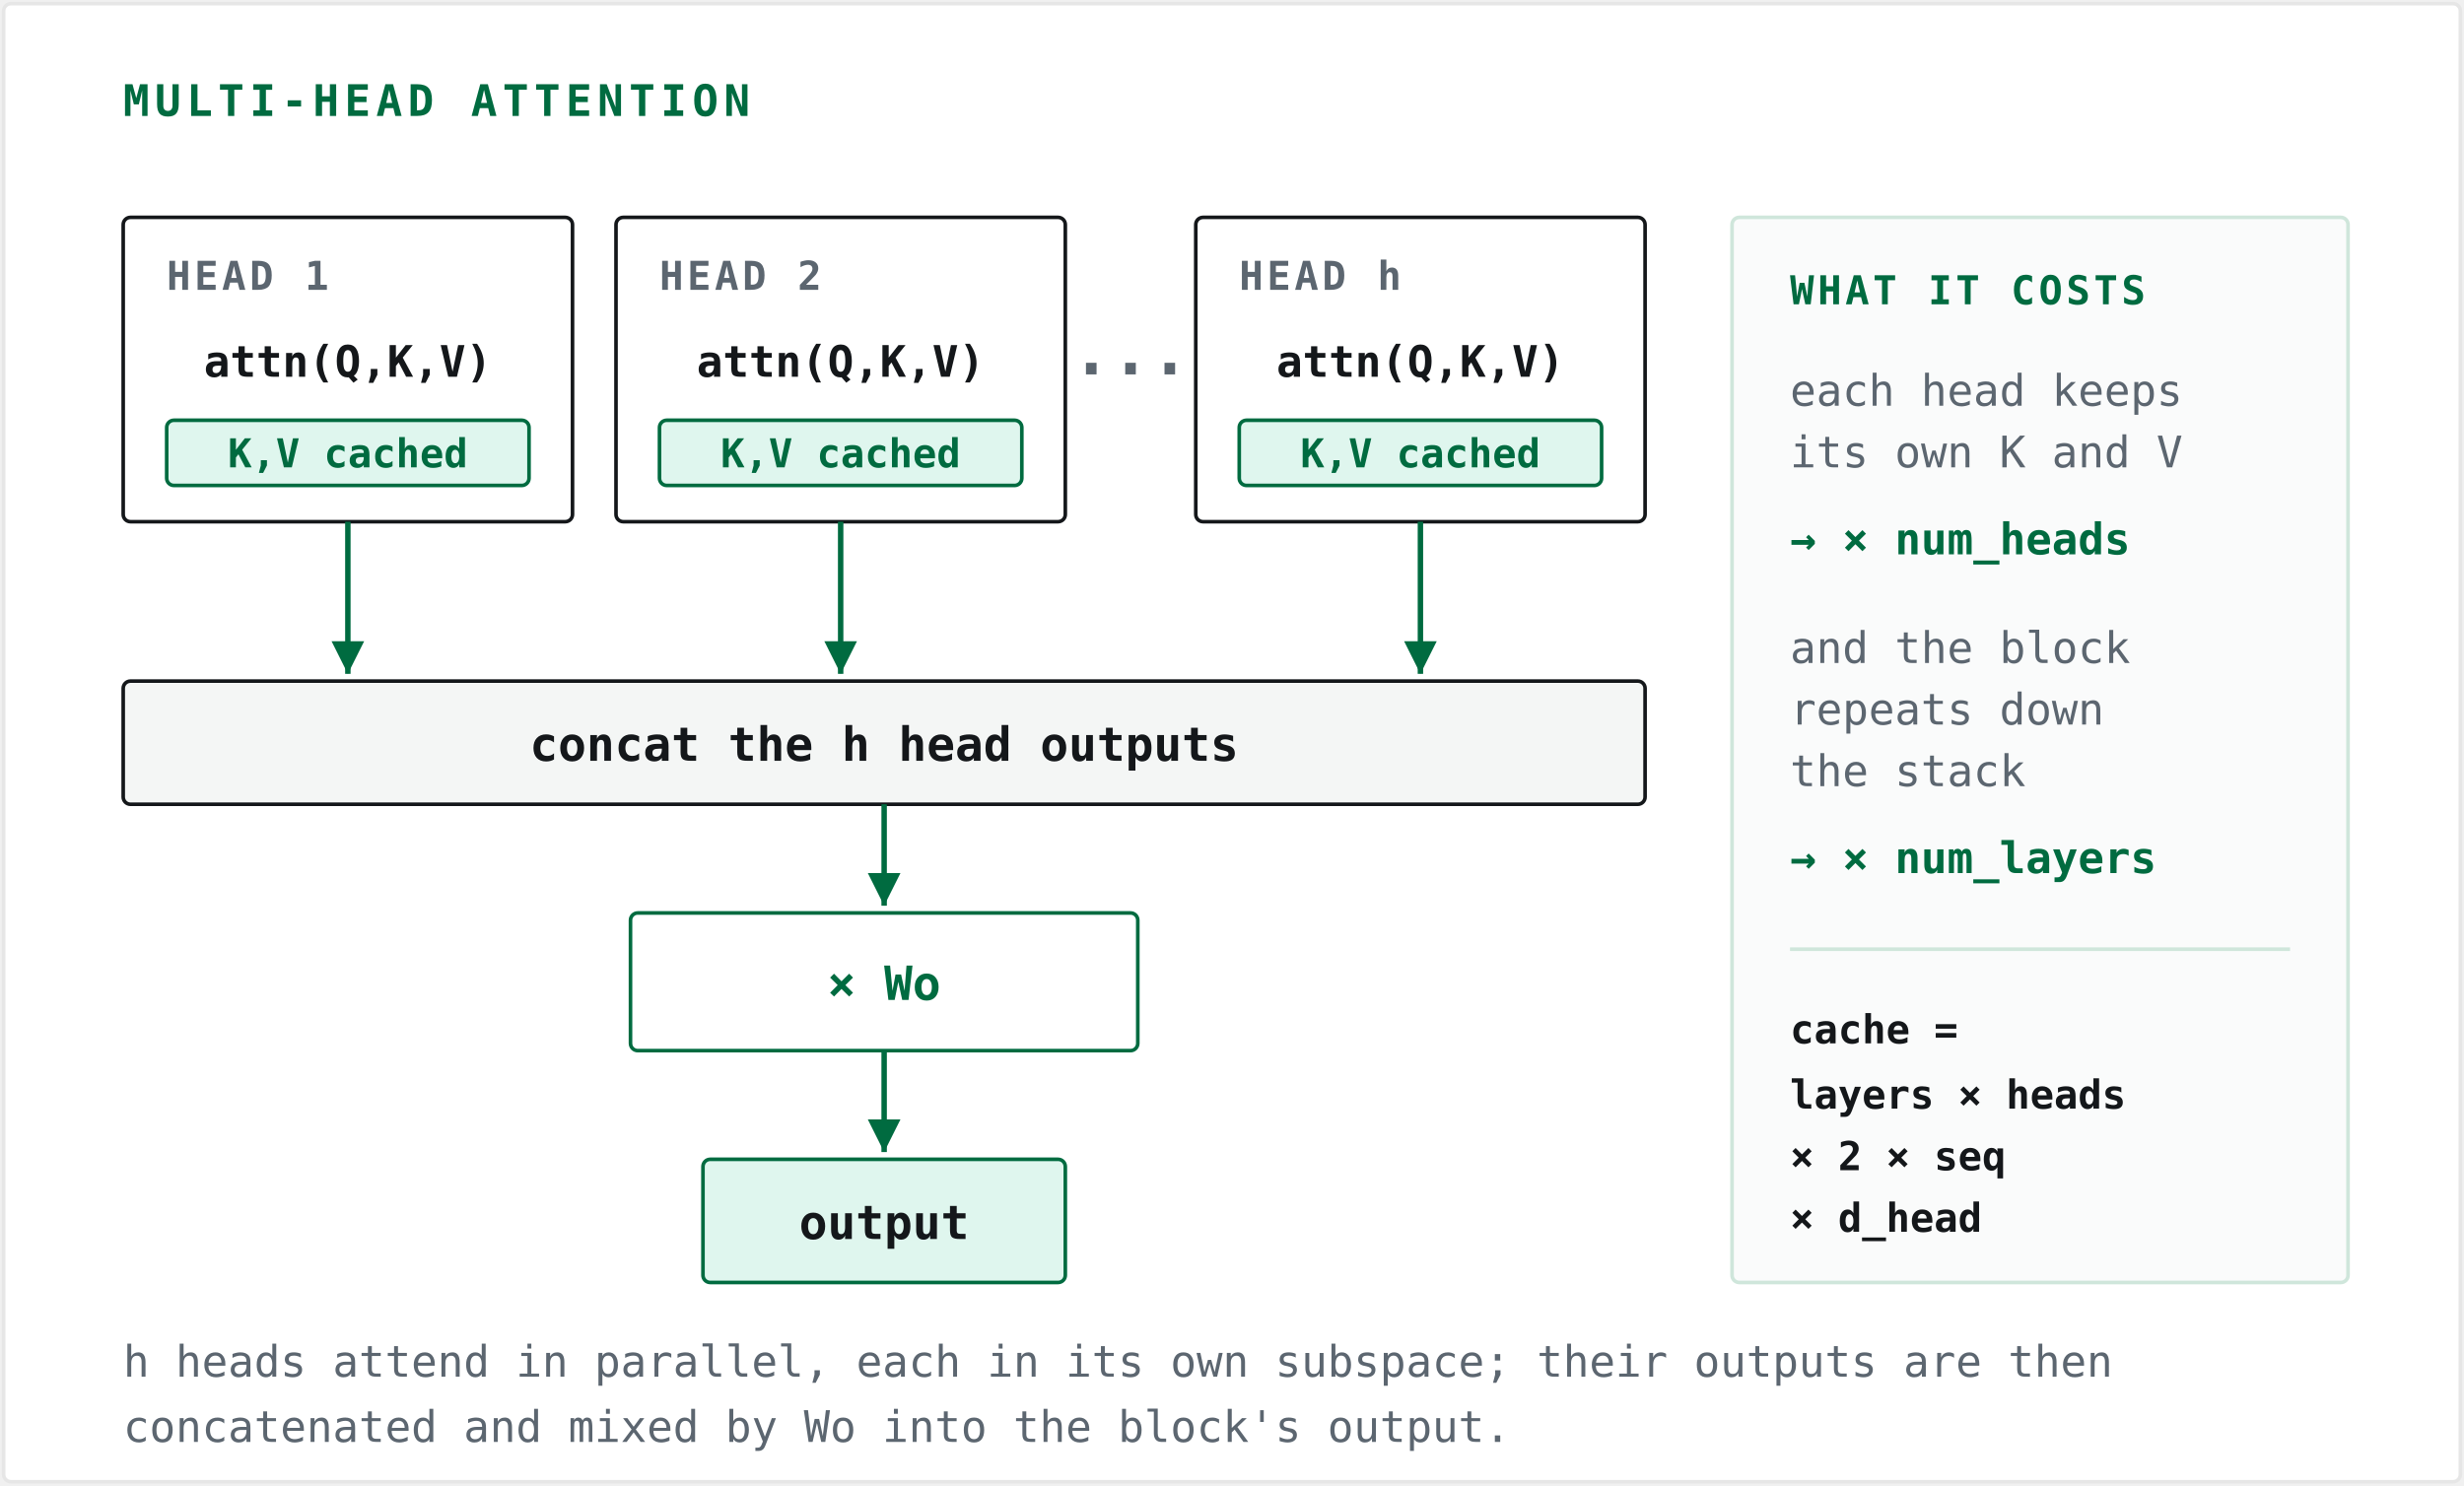
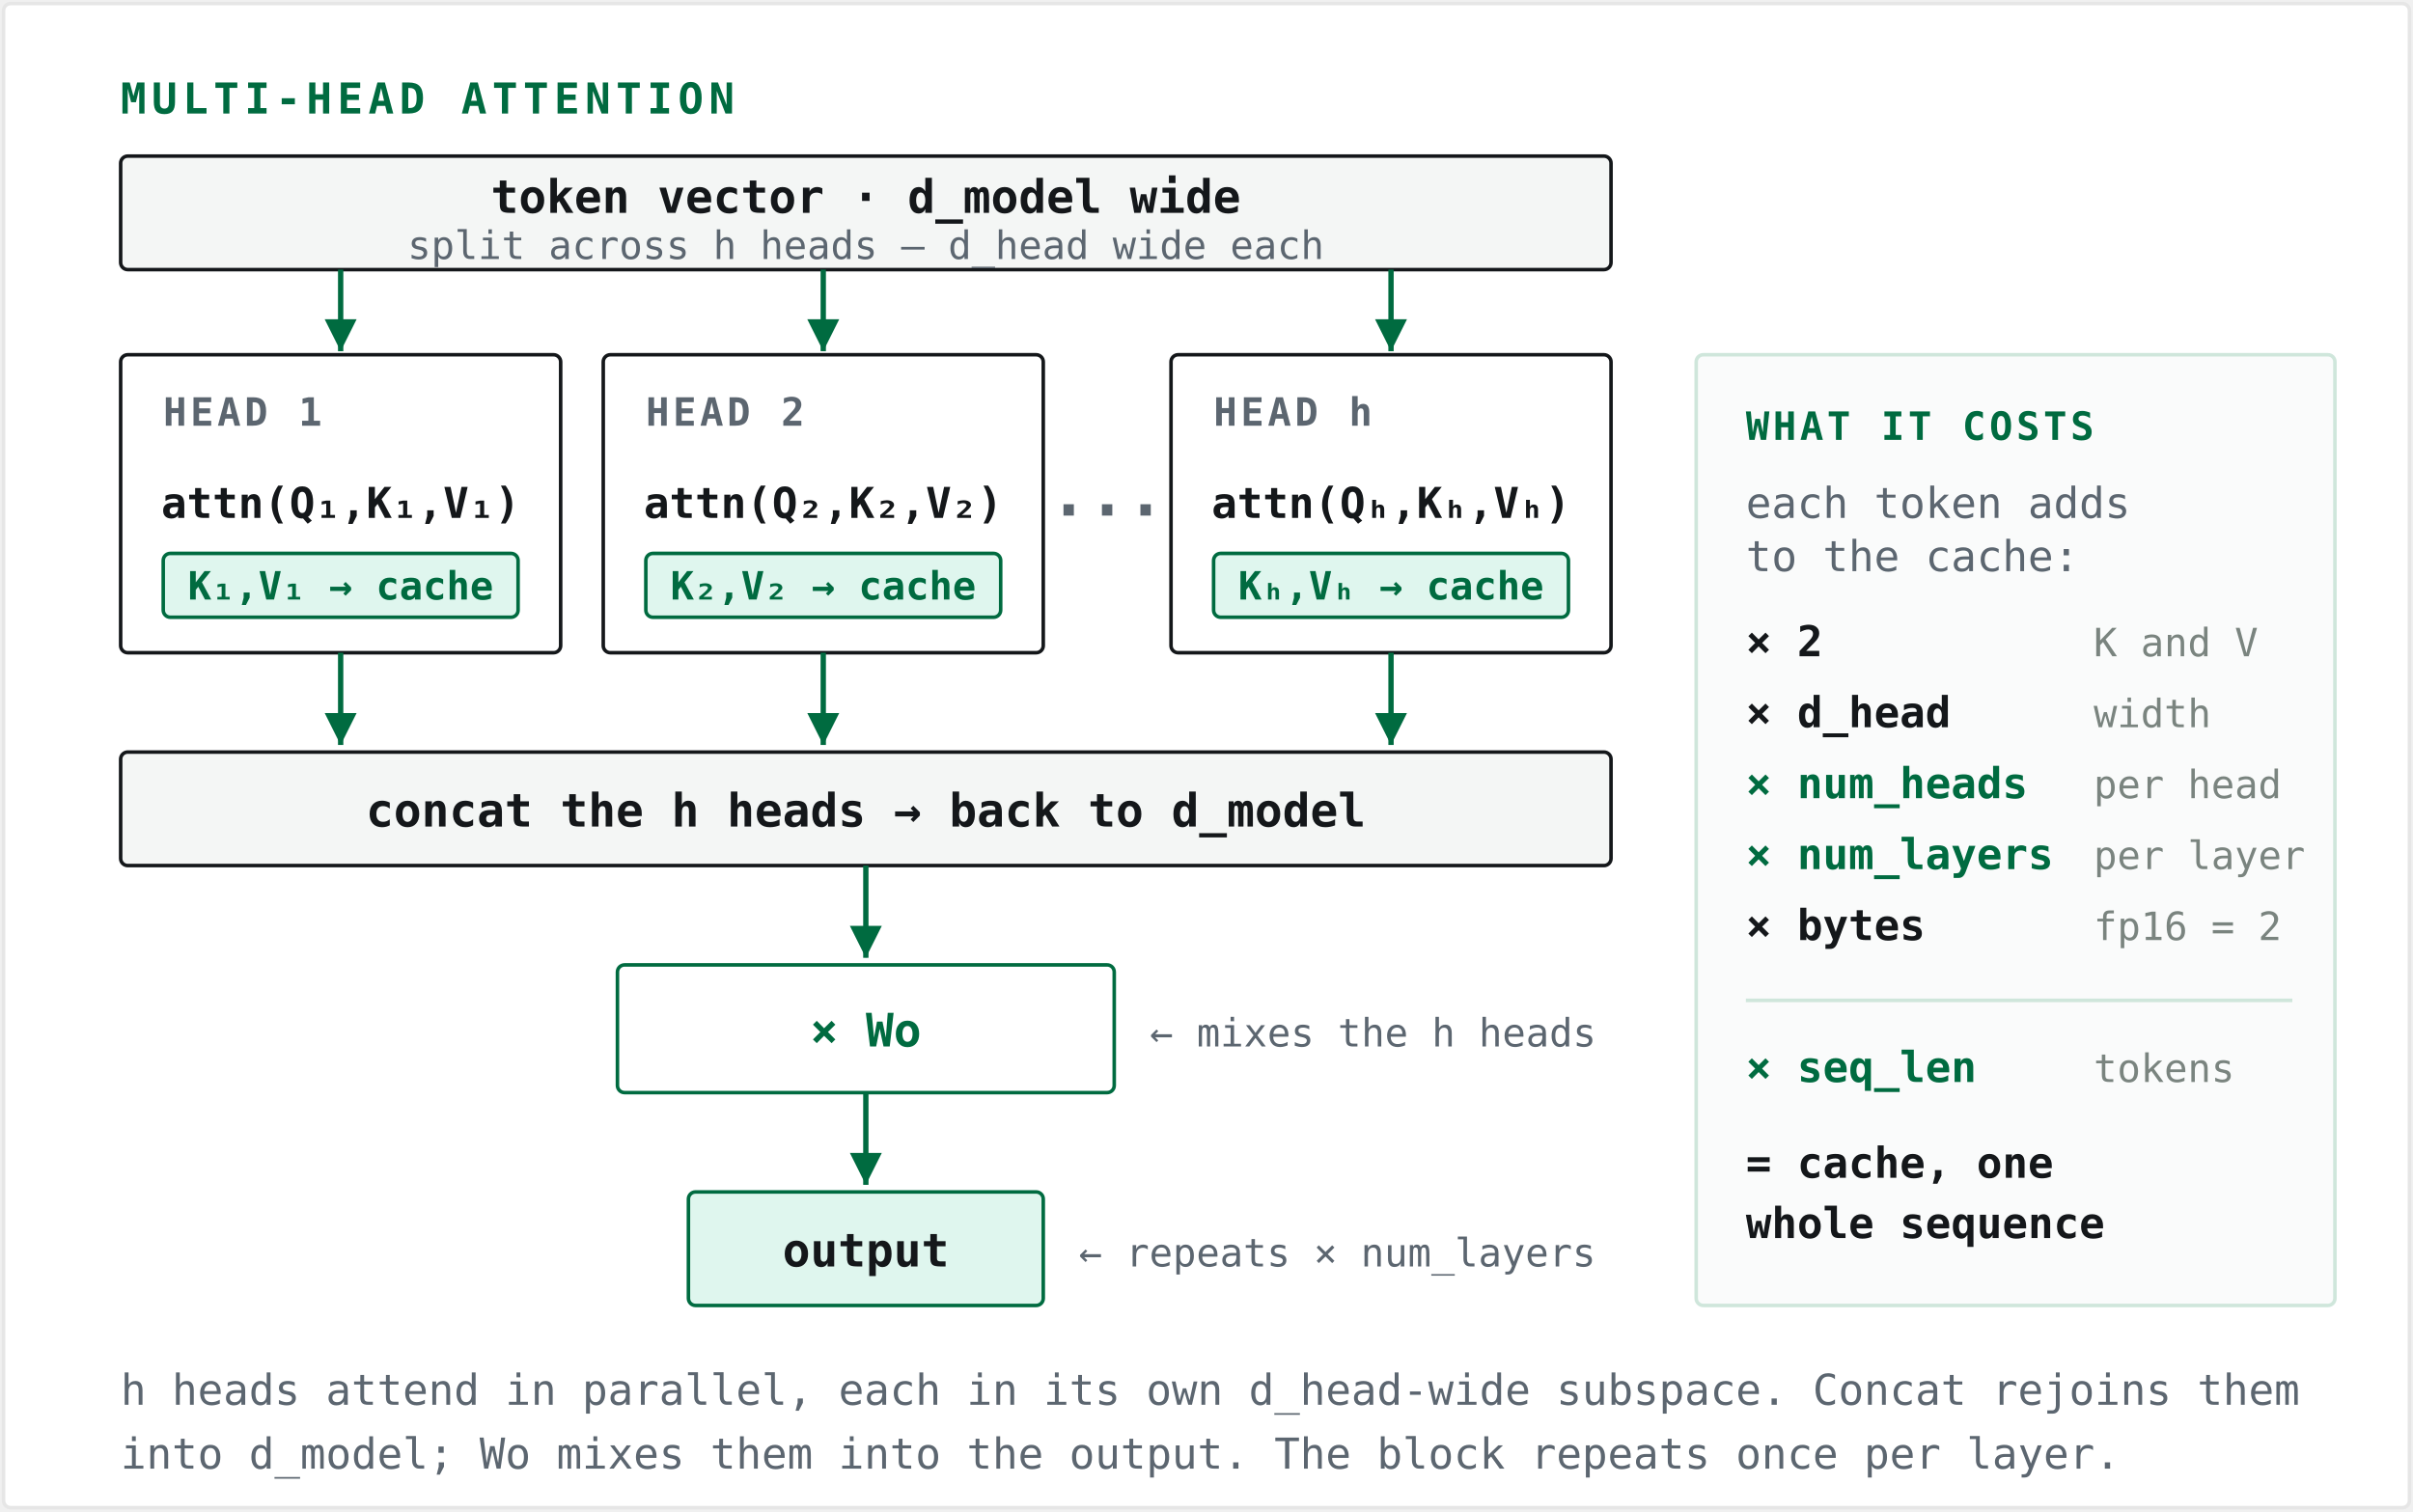
- <svg xmlns="http://www.w3.org/2000/svg" viewBox="0 0 680 410" role="img" aria-label="Multi-head attention runs h independent attention computations in parallel, each with its own query, key, and value in its own subspace. Every head keeps its own K and V, which are written to the cache. The head outputs are concatenated and mixed by a learned matrix Wo into the block output. A panel on the right gives the cache cost: number of layers times number of heads times two times sequence length times d_head, because the whole block also repeats once per layer down the stack.">
+ <svg xmlns="http://www.w3.org/2000/svg" viewBox="0 0 680 426" role="img" aria-label="Multi-head attention. A token vector of width d_model is split into h heads, each d_head wide, each with its own query, key, and value. Every head runs attention in parallel and caches its own K and V. The head outputs are concatenated back into a d_model-wide vector and mixed by a learned matrix Wo to form the block output, which repeats once per layer down the stack. The cost panel shows what each token adds to the cache — times 2 for K and V, times d_head for the vector width, times num_heads per head, times num_layers per layer, times bytes per number — then times seq_len tokens for the cache of one whole sequence.">
  <style>
    .bg     { fill:#ffffff; stroke:#e6e6e6; }
    .ey     { font:600 12px 'JetBrains Mono',ui-monospace,monospace; letter-spacing:1.5px; fill:#006b40; }
    .head   { fill:#ffffff; stroke:#14171a; }
    .htitle { font:600 11px 'JetBrains Mono',ui-monospace,monospace; letter-spacing:1px; fill:#5c6670; }
    .attn   { font:600 12px 'JetBrains Mono',ui-monospace,monospace; fill:#14171a; }
    .chip   { fill:#dff6ee; stroke:#006b40; }
    .chiptx { font:600 11px 'JetBrains Mono',ui-monospace,monospace; fill:#006b40; }
    .bar    { fill:#f4f6f5; stroke:#14171a; }
    .bartx  { font:600 13px 'JetBrains Mono',ui-monospace,monospace; fill:#14171a; }
+     .sub    { font:400 11px 'JetBrains Mono',ui-monospace,monospace; fill:#5c6670; }
    .wo     { fill:#ffffff; stroke:#006b40; }
    .wotx   { font:600 13px 'JetBrains Mono',ui-monospace,monospace; fill:#006b40; }
    .out    { fill:#dff6ee; stroke:#006b40; }
    .ell    { font:600 18px 'JetBrains Mono',ui-monospace,monospace; fill:#5c6670; }
    .arr    { stroke:#006b40; stroke-width:1.5; fill:none; }
+     .side   { font:400 11px 'JetBrains Mono',ui-monospace,monospace; fill:#5c6670; }
    .panel  { fill:#fafbfb; stroke:#cfe6db; }
    .ptitle { font:600 11px 'JetBrains Mono',ui-monospace,monospace; letter-spacing:1px; fill:#006b40; }
    .ptx    { font:400 12px 'JetBrains Mono',ui-monospace,monospace; fill:#5c6670; }
-     .pem    { font:600 12px 'JetBrains Mono',ui-monospace,monospace; fill:#006b40; }
-     .pform  { font:600 11px 'JetBrains Mono',ui-monospace,monospace; fill:#14171a; }
+     .fac    { font:600 12px 'JetBrains Mono',ui-monospace,monospace; fill:#14171a; }
+     .facem  { font:600 12px 'JetBrains Mono',ui-monospace,monospace; fill:#006b40; }
+     .rea    { font:400 11px 'JetBrains Mono',ui-monospace,monospace; fill:#7a847f; }
+     .pform  { font:600 12px 'JetBrains Mono',ui-monospace,monospace; fill:#14171a; }
    .cap    { font:400 12px 'JetBrains Mono',ui-monospace,monospace; fill:#5c6670; }
  </style>
  <defs>
    <marker id="ma" markerWidth="8" markerHeight="8" refX="6" refY="3" orient="auto">
      <path d="M0,0 L6,3 L0,6 Z" fill="#006b40" />
    </marker>
  </defs>
-   <rect class="bg" x="1" y="1" width="678" height="408" rx="2" />
+   <rect class="bg" x="1" y="1" width="678" height="424" rx="2" />
  <text class="ey" x="34" y="32">MULTI-HEAD ATTENTION</text>
-   <rect class="head" x="34" y="60" width="124" height="84" rx="2" />
-   <text class="htitle" x="46" y="80">HEAD 1</text>
-   <text class="attn" x="96" y="104" text-anchor="middle">attn(Q,K,V)</text>
-   <rect class="chip" x="46" y="116" width="100" height="18" rx="2" />
-   <text class="chiptx" x="96" y="129" text-anchor="middle">K,V cached</text>
-   <rect class="head" x="170" y="60" width="124" height="84" rx="2" />
-   <text class="htitle" x="182" y="80">HEAD 2</text>
-   <text class="attn" x="232" y="104" text-anchor="middle">attn(Q,K,V)</text>
-   <rect class="chip" x="182" y="116" width="100" height="18" rx="2" />
-   <text class="chiptx" x="232" y="129" text-anchor="middle">K,V cached</text>
-   <text class="ell" x="312" y="108" text-anchor="middle">···</text>
-   <rect class="head" x="330" y="60" width="124" height="84" rx="2" />
-   <text class="htitle" x="342" y="80">HEAD h</text>
-   <text class="attn" x="392" y="104" text-anchor="middle">attn(Q,K,V)</text>
-   <rect class="chip" x="342" y="116" width="100" height="18" rx="2" />
-   <text class="chiptx" x="392" y="129" text-anchor="middle">K,V cached</text>
-   <path class="arr" d="M96,144 L96,186" marker-end="url(#ma)" />
-   <path class="arr" d="M232,144 L232,186" marker-end="url(#ma)" />
-   <path class="arr" d="M392,144 L392,186" marker-end="url(#ma)" />
-   <rect class="bar" x="34" y="188" width="420" height="34" rx="2" />
-   <text class="bartx" x="244" y="210" text-anchor="middle">concat the h head outputs</text>
-   <path class="arr" d="M244,222 L244,250" marker-end="url(#ma)" />
-   <rect class="wo" x="174" y="252" width="140" height="38" rx="2" />
-   <text class="wotx" x="244" y="276" text-anchor="middle">× Wo</text>
-   <path class="arr" d="M244,290 L244,318" marker-end="url(#ma)" />
-   <rect class="out" x="194" y="320" width="100" height="34" rx="2" />
-   <text class="bartx" x="244" y="342" text-anchor="middle">output</text>
-   <rect class="panel" x="478" y="60" width="170" height="294" rx="2" />
-   <text class="ptitle" x="494" y="84">WHAT IT COSTS</text>
-   <text class="ptx" x="494" y="112">each head keeps</text>
-   <text class="ptx" x="494" y="129">its own K and V</text>
-   <text class="pem" x="494" y="153">→ × num_heads</text>
-   <text class="ptx" x="494" y="183">and the block</text>
-   <text class="ptx" x="494" y="200">repeats down</text>
-   <text class="ptx" x="494" y="217">the stack</text>
-   <text class="pem" x="494" y="241">→ × num_layers</text>
-   <line x1="494" y1="262" x2="632" y2="262" stroke="#cfe6db" stroke-width="1" />
-   <text class="pform" x="494" y="288">cache =</text>
-   <text class="pform" x="494" y="306">layers × heads</text>
-   <text class="pform" x="494" y="323">× 2 × seq</text>
-   <text class="pform" x="494" y="340">× d_head</text>
-   <text class="cap" x="34" y="380">h heads attend in parallel, each in its own subspace; their outputs are then</text>
-   <text class="cap" x="34" y="398">concatenated and mixed by Wo into the block's output.</text>
+   <rect class="bar" x="34" y="44" width="420" height="32" rx="2" />
+   <text class="bartx" x="244" y="60" text-anchor="middle">token vector · d_model wide</text>
+   <text class="sub" x="244" y="73" text-anchor="middle">split across h heads — d_head wide each</text>
+   <path class="arr" d="M96,76 L96,99" marker-end="url(#ma)" />
+   <path class="arr" d="M232,76 L232,99" marker-end="url(#ma)" />
+   <path class="arr" d="M392,76 L392,99" marker-end="url(#ma)" />
+   <rect class="head" x="34" y="100" width="124" height="84" rx="2" />
+   <text class="htitle" x="46" y="120">HEAD 1</text>
+   <text class="attn" x="96" y="146" text-anchor="middle">attn(Q₁,K₁,V₁)</text>
+   <rect class="chip" x="46" y="156" width="100" height="18" rx="2" />
+   <text class="chiptx" x="96" y="169" text-anchor="middle">K₁,V₁ → cache</text>
+   <rect class="head" x="170" y="100" width="124" height="84" rx="2" />
+   <text class="htitle" x="182" y="120">HEAD 2</text>
+   <text class="attn" x="232" y="146" text-anchor="middle">attn(Q₂,K₂,V₂)</text>
+   <rect class="chip" x="182" y="156" width="100" height="18" rx="2" />
+   <text class="chiptx" x="232" y="169" text-anchor="middle">K₂,V₂ → cache</text>
+   <text class="ell" x="312" y="150" text-anchor="middle">···</text>
+   <rect class="head" x="330" y="100" width="124" height="84" rx="2" />
+   <text class="htitle" x="342" y="120">HEAD h</text>
+   <text class="attn" x="392" y="146" text-anchor="middle">attn(Qₕ,Kₕ,Vₕ)</text>
+   <rect class="chip" x="342" y="156" width="100" height="18" rx="2" />
+   <text class="chiptx" x="392" y="169" text-anchor="middle">Kₕ,Vₕ → cache</text>
+   <path class="arr" d="M96,184 L96,210" marker-end="url(#ma)" />
+   <path class="arr" d="M232,184 L232,210" marker-end="url(#ma)" />
+   <path class="arr" d="M392,184 L392,210" marker-end="url(#ma)" />
+   <rect class="bar" x="34" y="212" width="420" height="32" rx="2" />
+   <text class="bartx" x="244" y="233" text-anchor="middle">concat the h heads → back to d_model</text>
+   <path class="arr" d="M244,244 L244,270" marker-end="url(#ma)" />
+   <rect class="wo" x="174" y="272" width="140" height="36" rx="2" />
+   <text class="wotx" x="244" y="295" text-anchor="middle">× Wo</text>
+   <text class="side" x="324" y="295">← mixes the h heads</text>
+   <path class="arr" d="M244,308 L244,334" marker-end="url(#ma)" />
+   <rect class="out" x="194" y="336" width="100" height="32" rx="2" />
+   <text class="bartx" x="244" y="357" text-anchor="middle">output</text>
+   <text class="side" x="304" y="357">← repeats × num_layers</text>
+   <rect class="panel" x="478" y="100" width="180" height="268" rx="2" />
+   <text class="ptitle" x="492" y="124">WHAT IT COSTS</text>
+   <text class="ptx" x="492" y="146">each token adds</text>
+   <text class="ptx" x="492" y="161">to the cache:</text>
+   <text class="fac" x="492" y="185">× 2</text>
+   <text class="rea" x="590" y="185">K and V</text>
+   <text class="fac" x="492" y="205">× d_head</text>
+   <text class="rea" x="590" y="205">width</text>
+   <text class="facem" x="492" y="225">× num_heads</text>
+   <text class="rea" x="590" y="225">per head</text>
+   <text class="facem" x="492" y="245">× num_layers</text>
+   <text class="rea" x="590" y="245">per layer</text>
+   <text class="fac" x="492" y="265">× bytes</text>
+   <text class="rea" x="590" y="265">fp16 = 2</text>
+   <line x1="492" y1="282" x2="646" y2="282" stroke="#cfe6db" stroke-width="1" />
+   <text class="facem" x="492" y="305">× seq_len</text>
+   <text class="rea" x="590" y="305">tokens</text>
+   <text class="pform" x="492" y="332">= cache, one</text>
+   <text class="pform" x="492" y="349">whole sequence</text>
+   <text class="cap" x="34" y="396">h heads attend in parallel, each in its own d_head-wide subspace. Concat rejoins them</text>
+   <text class="cap" x="34" y="414">into d_model; Wo mixes them into the output. The block repeats once per layer.</text>
</svg>
